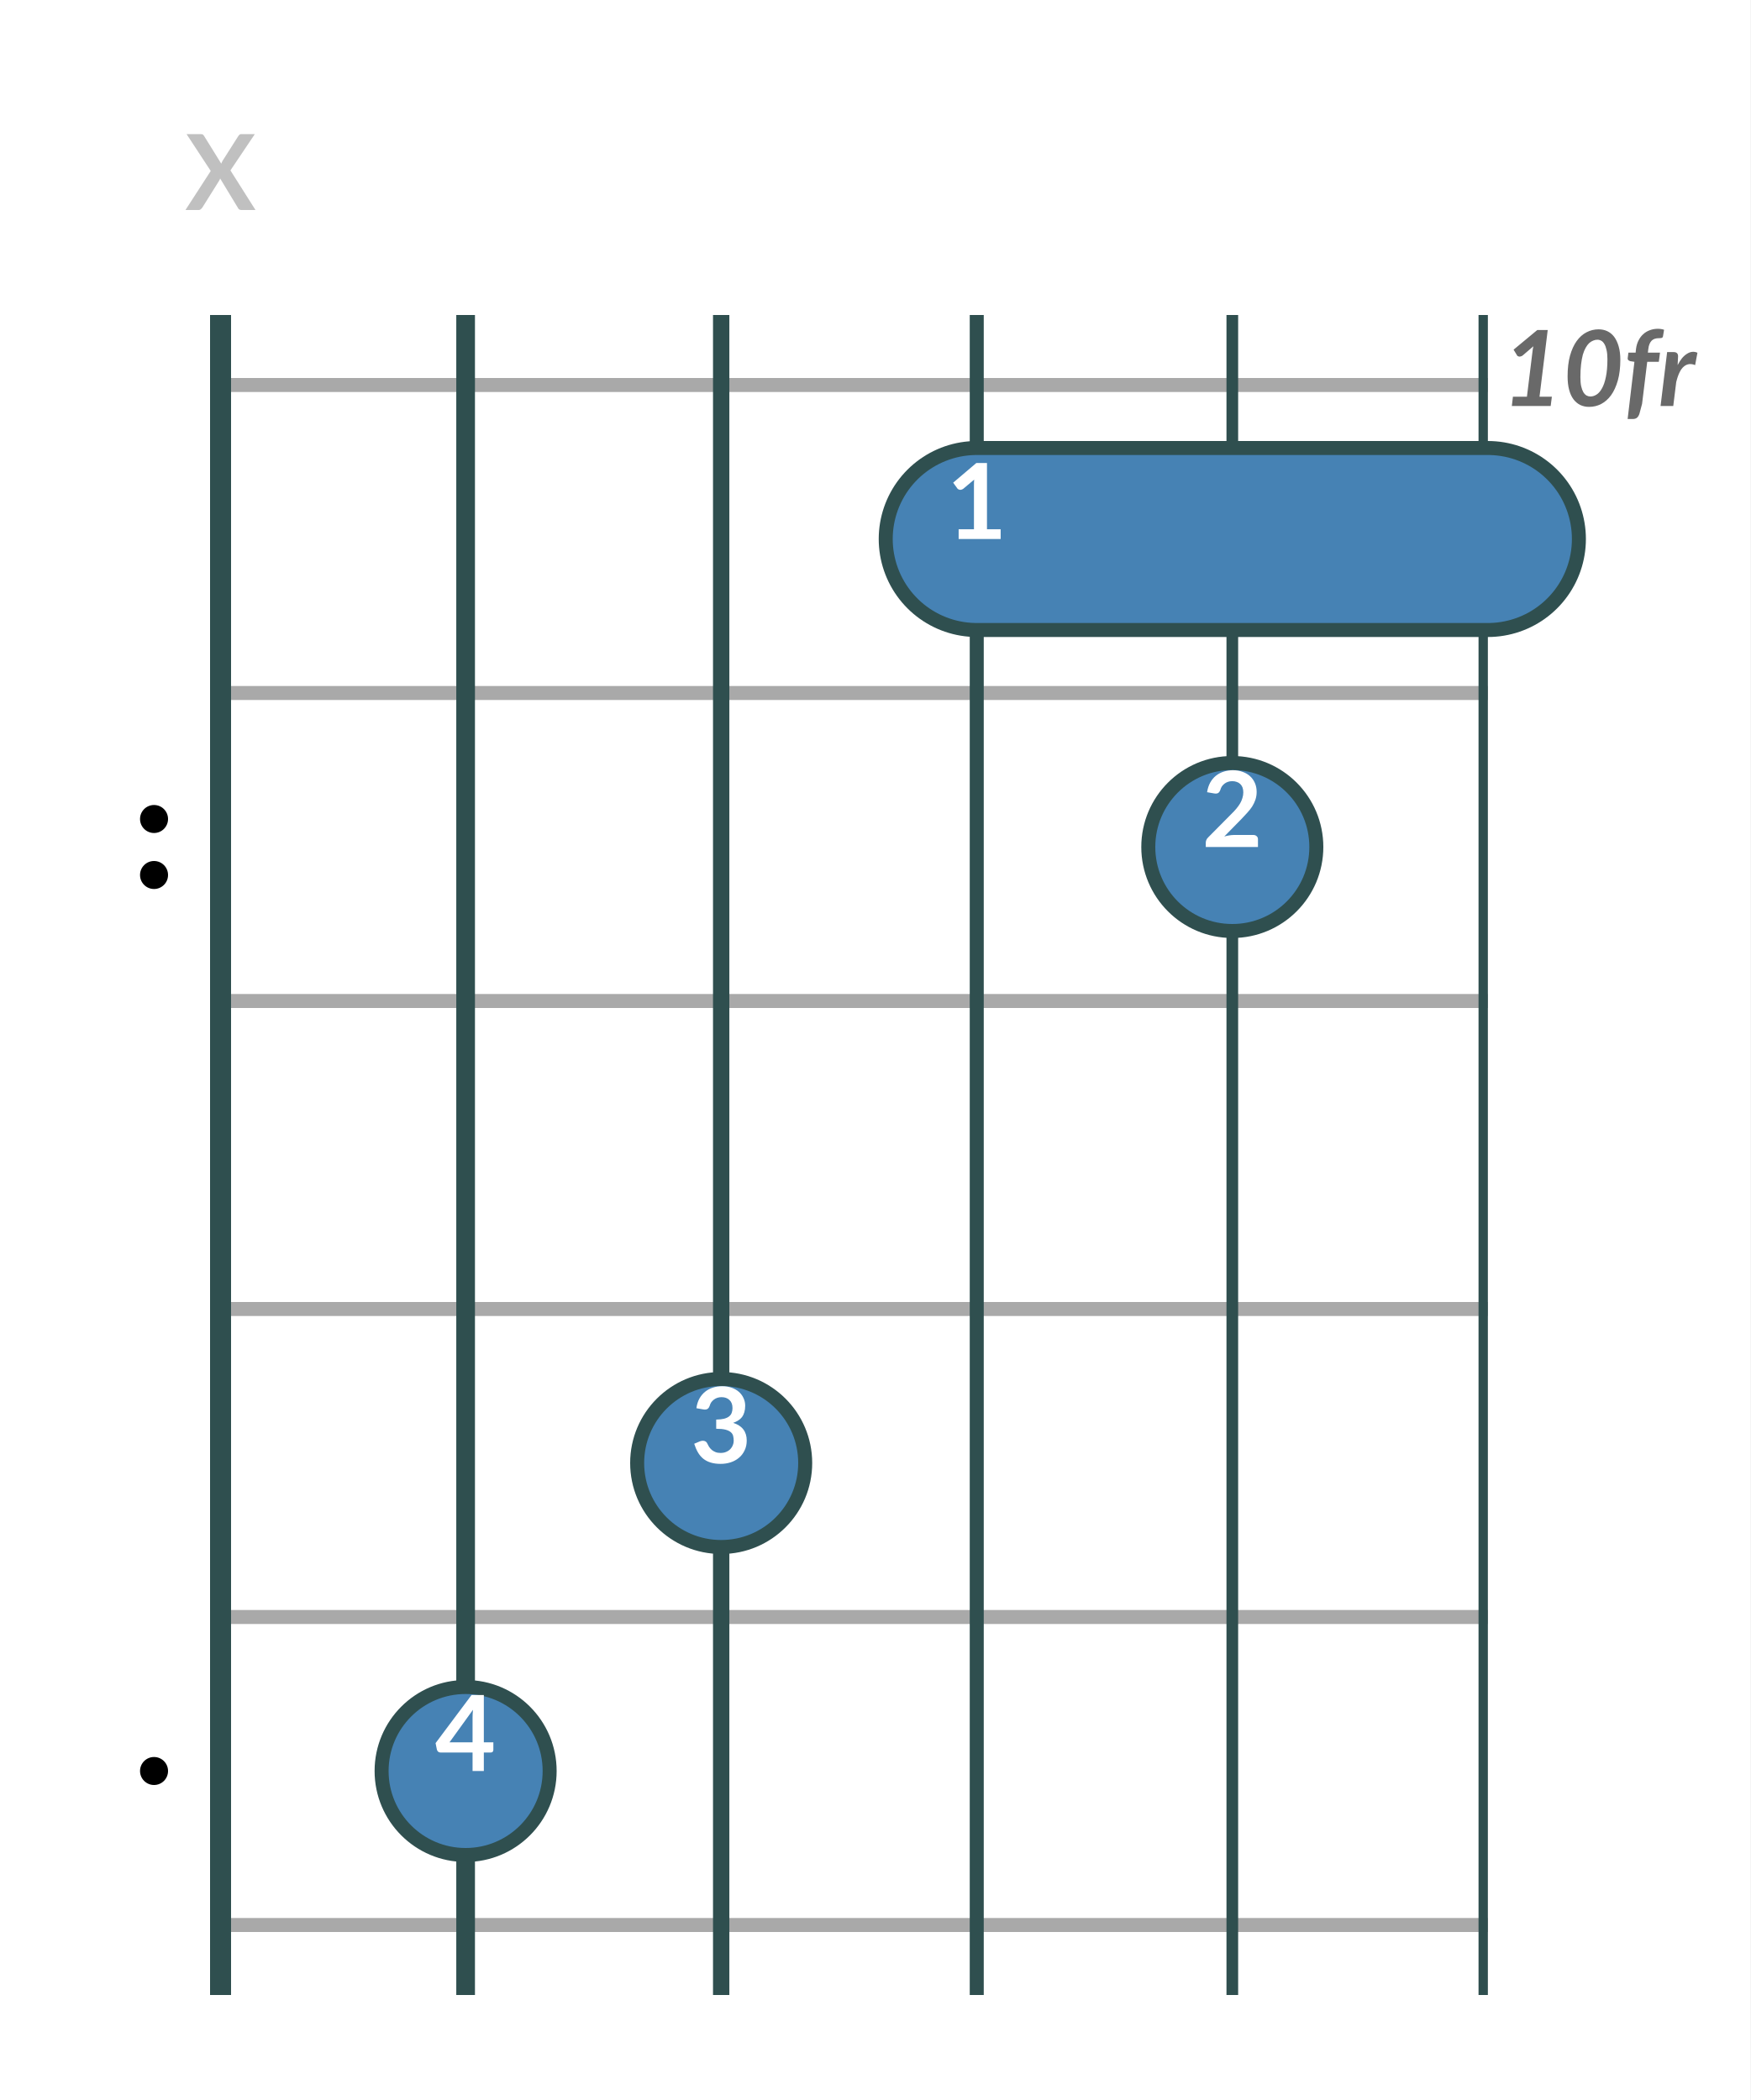
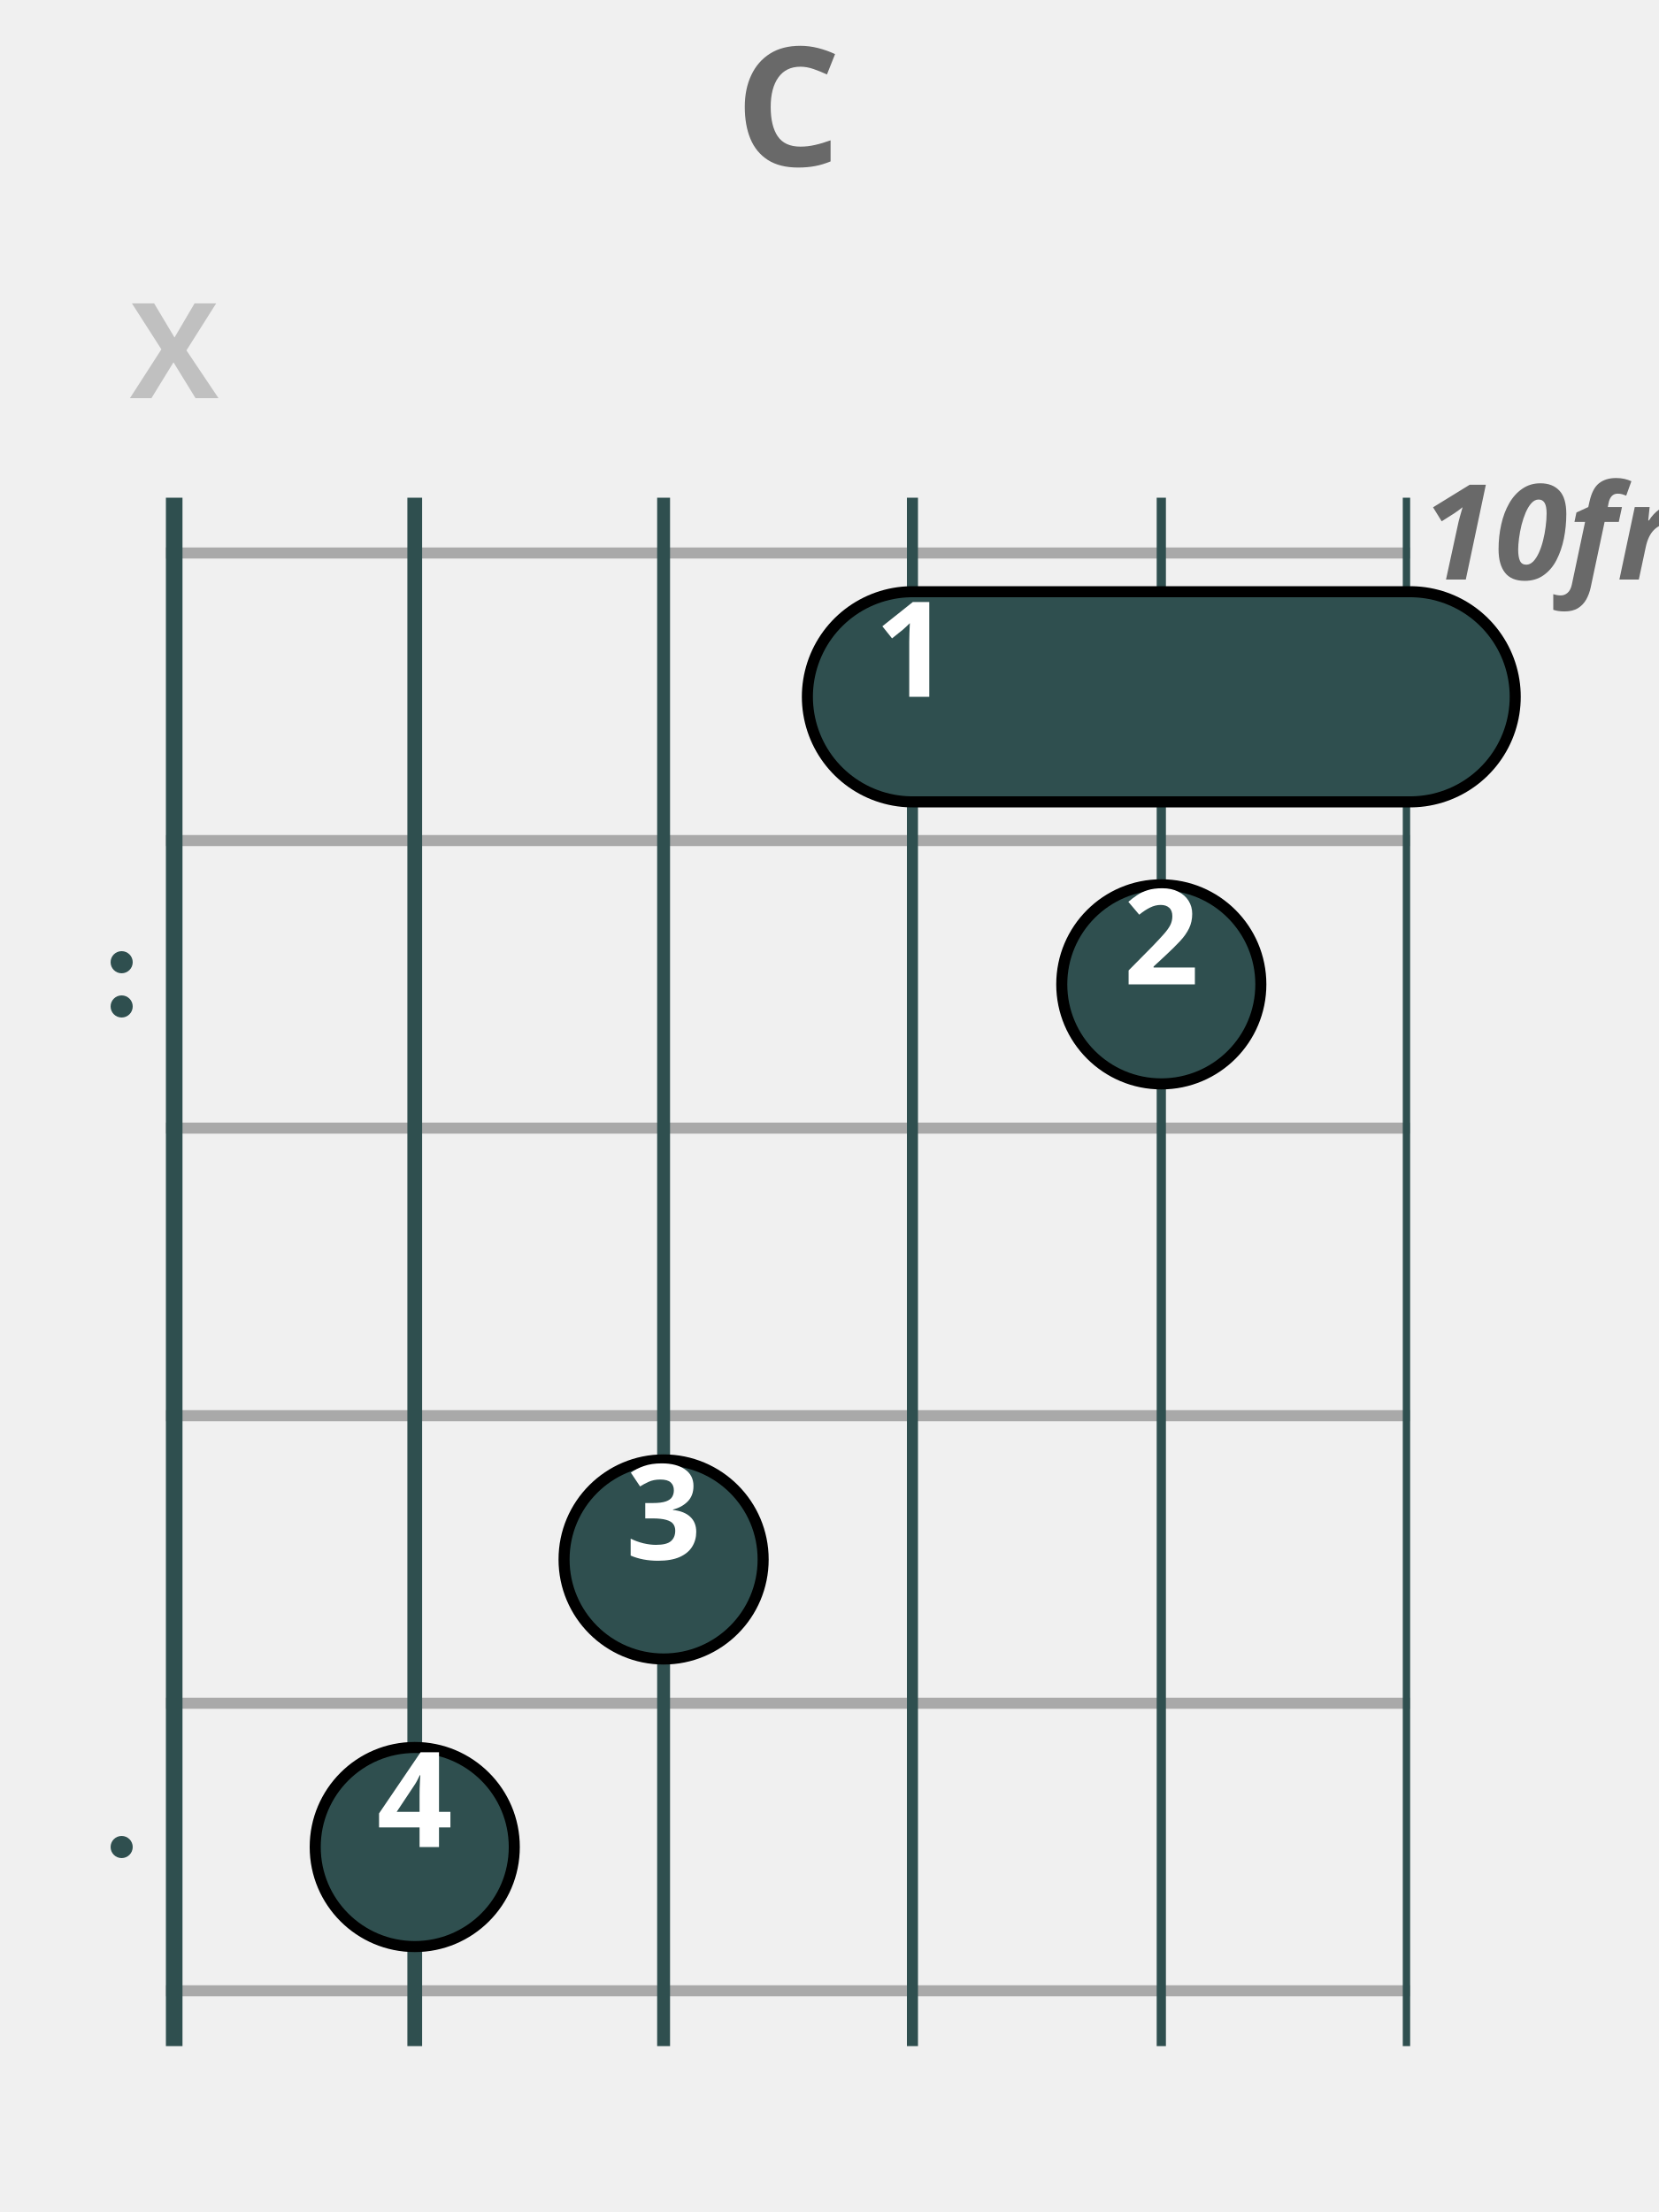
- <svg xmlns="http://www.w3.org/2000/svg" baseProfile="full" height="300" version="1.1" width="250">
+ <svg xmlns="http://www.w3.org/2000/svg" baseProfile="full" height="400" version="1.1" width="300">
  <defs />
-   <rect fill="white" height="300" width="250" x="0" y="0" />
-   <line stroke="darkgray" stroke-width="2" x1="30" x2="212.5" y1="55.0" y2="55.0" />
-   <line stroke="darkgray" stroke-width="2" x1="30" x2="212.5" y1="99.0" y2="99.0" />
-   <line stroke="darkgray" stroke-width="2" x1="30" x2="212.5" y1="143.0" y2="143.0" />
-   <line stroke="darkgray" stroke-width="2" x1="30" x2="212.5" y1="187.0" y2="187.0" />
-   <line stroke="darkgray" stroke-width="2" x1="30" x2="212.5" y1="231.0" y2="231.0" />
-   <line stroke="darkgray" stroke-width="2" x1="30" x2="212.5" y1="275.0" y2="275.0" />
-   <circle cx="22" cy="117.0" fill="black" r="2" />
-   <circle cx="22" cy="125.0" fill="black" r="2" />
-   <circle cx="22" cy="253.0" fill="black" r="2" />
-   <text fill="dimgray" font-family="Lato" font-size="15" font-style="italic" font-weight="bold" text-anchor="start" x="214.5" y="58.0">10fr</text>
-   <line stroke="darkslategray" stroke-width="3.0" x1="31.5" x2="31.5" y1="45.0" y2="285.0" />
-   <text alignment-baseline="middle" fill="silver" font-family="Lato" font-size="15" font-weight="bold" text-anchor="middle" x="31.5" y="30.0">X</text>
-   <line stroke="darkslategray" stroke-width="2.667" x1="66.5" x2="66.5" y1="45.0" y2="285.0" />
-   <line stroke="darkslategray" stroke-width="2.333" x1="103.0" x2="103.0" y1="45.0" y2="285.0" />
-   <line stroke="darkslategray" stroke-width="2.0" x1="139.5" x2="139.5" y1="45.0" y2="285.0" />
-   <line stroke="darkslategray" stroke-width="1.667" x1="176.0" x2="176.0" y1="45.0" y2="285.0" />
-   <line stroke="darkslategray" stroke-width="1.333" x1="211.833" x2="211.833" y1="45.0" y2="285.0" />
-   <line stroke="darkslategray" stroke-linecap="round" stroke-width="28" x1="139.5" x2="212.5" y1="77.0" y2="77.0" />
-   <line stroke="steelblue" stroke-linecap="round" stroke-width="24" x1="139.5" x2="212.5" y1="77.0" y2="77.0" />
-   <text alignment-baseline="central" fill="white" font-family="Lato" font-size="15" font-weight="bold" text-anchor="middle" x="139.5" y="77.0">1</text>
-   <circle cx="66.5" cy="253.0" fill="steelblue" r="12" stroke="darkslategray" stroke-width="2" />
-   <text alignment-baseline="central" fill="white" font-family="Lato" font-size="15" font-weight="bold" text-anchor="middle" x="66.5" y="253.0">4</text>
-   <circle cx="103.0" cy="209.0" fill="steelblue" r="12" stroke="darkslategray" stroke-width="2" />
-   <text alignment-baseline="central" fill="white" font-family="Lato" font-size="15" font-weight="bold" text-anchor="middle" x="103.0" y="209.0">3</text>
-   <circle cx="176.0" cy="121.0" fill="steelblue" r="12" stroke="darkslategray" stroke-width="2" />
-   <text alignment-baseline="central" fill="white" font-family="Lato" font-size="15" font-weight="bold" text-anchor="middle" x="176.0" y="121.0">2</text>
+   <line stroke="darkgray" stroke-width="2" x1="30" x2="255.0" y1="100.0" y2="100.0" />
+   <line stroke="darkgray" stroke-width="2" x1="30" x2="255.0" y1="152.0" y2="152.0" />
+   <line stroke="darkgray" stroke-width="2" x1="30" x2="255.0" y1="204.0" y2="204.0" />
+   <line stroke="darkgray" stroke-width="2" x1="30" x2="255.0" y1="256.0" y2="256.0" />
+   <line stroke="darkgray" stroke-width="2" x1="30" x2="255.0" y1="308.0" y2="308.0" />
+   <line stroke="darkgray" stroke-width="2" x1="30" x2="255.0" y1="360.0" y2="360.0" />
+   <circle cx="22" cy="174.0" fill="darkslategray" r="2" />
+   <circle cx="22" cy="182.0" fill="darkslategray" r="2" />
+   <circle cx="22" cy="334.0" fill="darkslategray" r="2" />
+   <text fill="dimgray" font-family="Verdana" font-size="24" font-style="italic" font-weight="bold" text-anchor="start" x="257.0" y="104.8">10fr</text>
+   <line stroke="darkslategray" stroke-width="3.0" x1="31.5" x2="31.5" y1="90" y2="370" />
+   <text alignment-baseline="middle" fill="silver" font-family="Verdana" font-size="24" font-weight="bold" text-anchor="middle" x="31.5" y="72.0">X</text>
+   <line stroke="darkslategray" stroke-width="2.667" x1="75.0" x2="75.0" y1="90" y2="370" />
+   <line stroke="darkslategray" stroke-width="2.333" x1="120.0" x2="120.0" y1="90" y2="370" />
+   <line stroke="darkslategray" stroke-width="2.0" x1="165.0" x2="165.0" y1="90" y2="370" />
+   <line stroke="darkslategray" stroke-width="1.667" x1="210.0" x2="210.0" y1="90" y2="370" />
+   <line stroke="darkslategray" stroke-width="1.333" x1="254.333" x2="254.333" y1="90" y2="370" />
+   <line stroke="black" stroke-linecap="round" stroke-width="40" x1="165.0" x2="255.0" y1="126.0" y2="126.0" />
+   <line stroke="darkslategray" stroke-linecap="round" stroke-width="36" x1="165.0" x2="255.0" y1="126.0" y2="126.0" />
+   <text alignment-baseline="central" fill="white" font-family="Verdana" font-size="24" font-weight="bold" text-anchor="middle" x="165.0" y="126.0">1</text>
+   <circle cx="75.0" cy="334.0" fill="darkslategray" r="18" stroke="black" stroke-width="2" />
+   <text alignment-baseline="central" fill="white" font-family="Verdana" font-size="24" font-weight="bold" text-anchor="middle" x="75.0" y="334.0">4</text>
+   <circle cx="120.0" cy="282.0" fill="darkslategray" r="18" stroke="black" stroke-width="2" />
+   <text alignment-baseline="central" fill="white" font-family="Verdana" font-size="24" font-weight="bold" text-anchor="middle" x="120.0" y="282.0">3</text>
+   <circle cx="210.0" cy="178.0" fill="darkslategray" r="18" stroke="black" stroke-width="2" />
+   <text alignment-baseline="central" fill="white" font-family="Verdana" font-size="24" font-weight="bold" text-anchor="middle" x="210.0" y="178.0">2</text>
+   <text alignment-baseline="central" fill="dimgray" font-family="Verdana" font-size="30" font-weight="bold" text-anchor="middle" x="142.5" y="30">C</text>
</svg>
